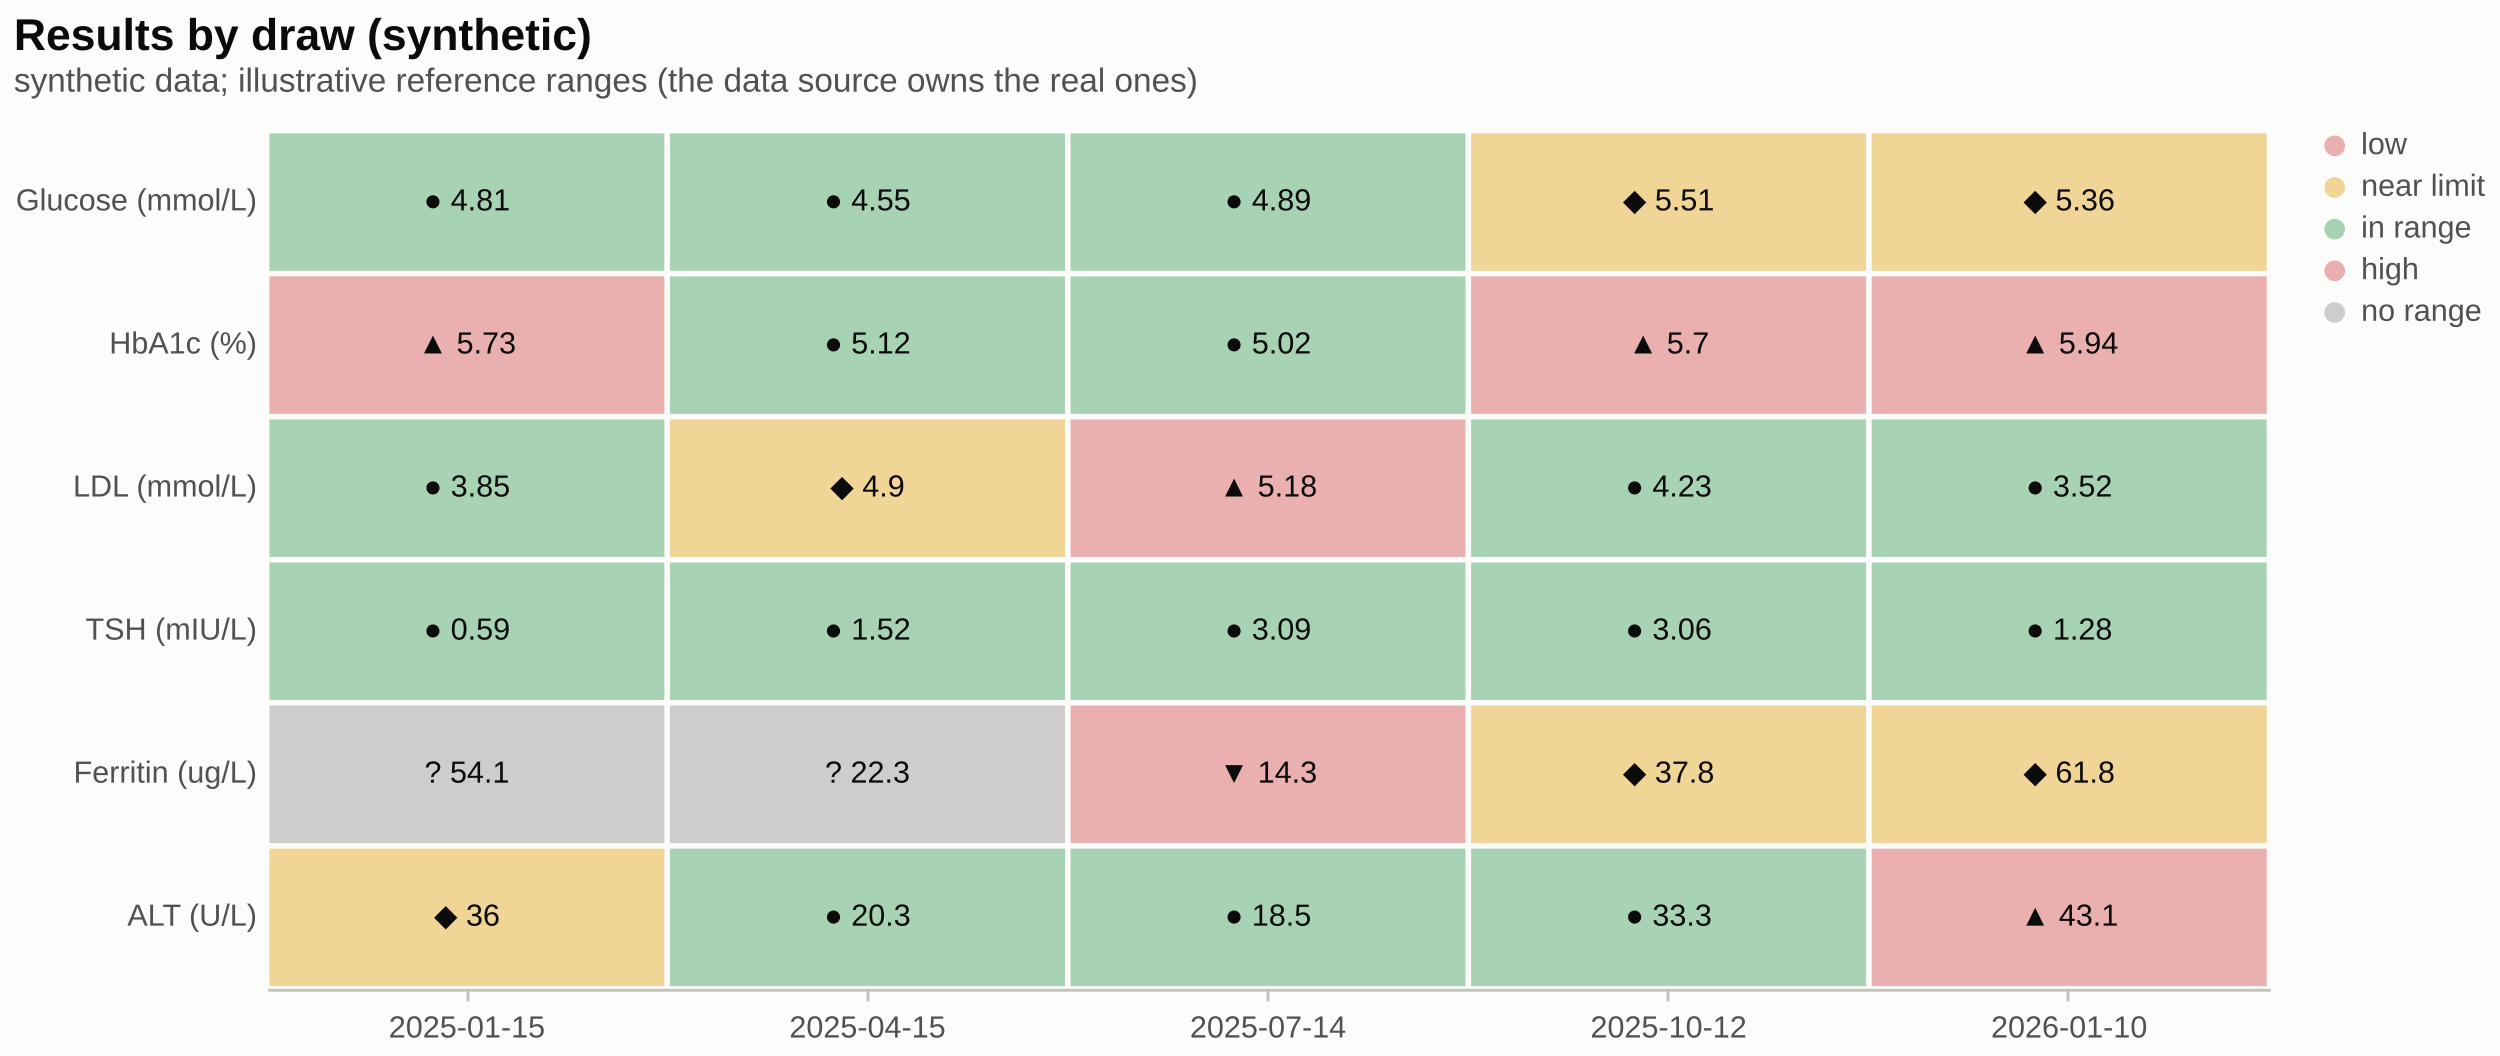
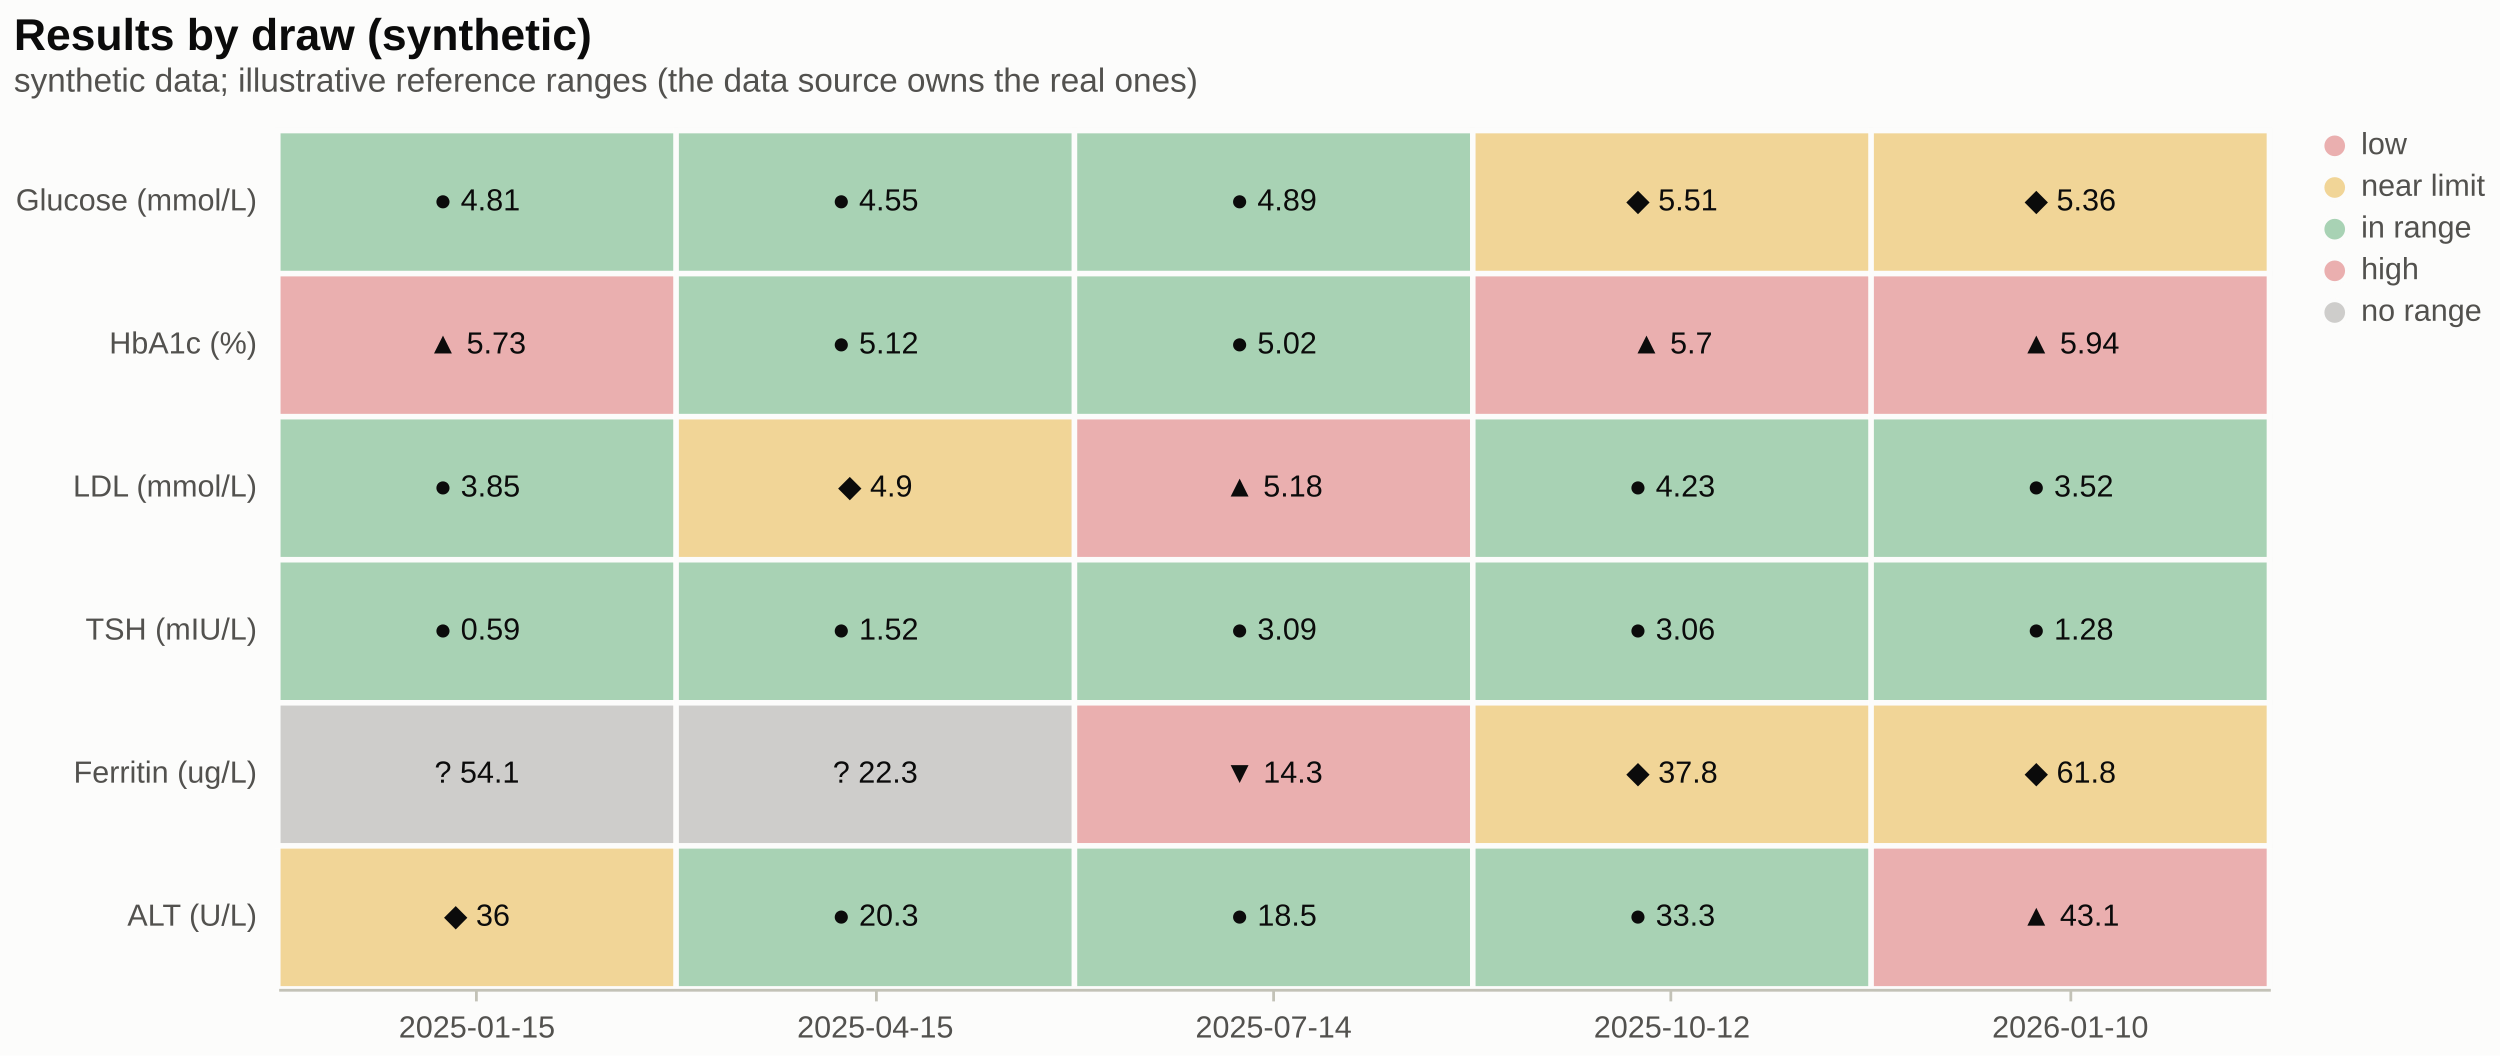
<svg xmlns="http://www.w3.org/2000/svg" width="900" height="380" viewBox="0 0 900 380" font-family="Arial, Liberation Sans, sans-serif">
  <defs>
    <clipPath id="clip-main">
-       <rect x="96" y="47" width="721" height="309" />
+       <rect x="100" y="47" width="717" height="309" />
    </clipPath>
  </defs>
  <rect width="100%" height="100%" fill="#fcfcfb" />
  <g>
-     <rect x="96" y="47" width="144.2" height="51.5" fill="#2b9348" stroke="#fcfcfb" opacity="0.4" stroke-width="2" />
-     <rect x="96" y="98.5" width="144.2" height="51.5" fill="#d03b3b" stroke="#fcfcfb" opacity="0.4" stroke-width="2" />
-     <rect x="96" y="150" width="144.2" height="51.5" fill="#2b9348" stroke="#fcfcfb" opacity="0.4" stroke-width="2" />
-     <rect x="96" y="201.5" width="144.2" height="51.5" fill="#2b9348" stroke="#fcfcfb" opacity="0.4" stroke-width="2" />
-     <rect x="96" y="253" width="144.2" height="51.5" fill="#898781" stroke="#fcfcfb" opacity="0.4" stroke-width="2" />
-     <rect x="96" y="304.5" width="144.2" height="51.5" fill="#e09a00" stroke="#fcfcfb" opacity="0.4" stroke-width="2" />
-     <rect x="240.2" y="47" width="144.2" height="51.5" fill="#2b9348" stroke="#fcfcfb" opacity="0.4" stroke-width="2" />
-     <rect x="240.2" y="98.5" width="144.2" height="51.5" fill="#2b9348" stroke="#fcfcfb" opacity="0.4" stroke-width="2" />
-     <rect x="240.2" y="150" width="144.2" height="51.5" fill="#e09a00" stroke="#fcfcfb" opacity="0.4" stroke-width="2" />
-     <rect x="240.2" y="201.5" width="144.2" height="51.5" fill="#2b9348" stroke="#fcfcfb" opacity="0.4" stroke-width="2" />
-     <rect x="240.2" y="253" width="144.2" height="51.5" fill="#898781" stroke="#fcfcfb" opacity="0.4" stroke-width="2" />
-     <rect x="240.2" y="304.5" width="144.2" height="51.5" fill="#2b9348" stroke="#fcfcfb" opacity="0.4" stroke-width="2" />
-     <rect x="384.4" y="47" width="144.2" height="51.5" fill="#2b9348" stroke="#fcfcfb" opacity="0.4" stroke-width="2" />
-     <rect x="384.4" y="98.5" width="144.2" height="51.5" fill="#2b9348" stroke="#fcfcfb" opacity="0.4" stroke-width="2" />
-     <rect x="384.4" y="150" width="144.2" height="51.5" fill="#d03b3b" stroke="#fcfcfb" opacity="0.4" stroke-width="2" />
-     <rect x="384.4" y="201.5" width="144.2" height="51.5" fill="#2b9348" stroke="#fcfcfb" opacity="0.4" stroke-width="2" />
-     <rect x="384.4" y="253" width="144.2" height="51.5" fill="#d03b3b" stroke="#fcfcfb" opacity="0.4" stroke-width="2" />
-     <rect x="384.4" y="304.5" width="144.2" height="51.5" fill="#2b9348" stroke="#fcfcfb" opacity="0.4" stroke-width="2" />
-     <rect x="528.6" y="47" width="144.2" height="51.5" fill="#e09a00" stroke="#fcfcfb" opacity="0.4" stroke-width="2" />
-     <rect x="528.6" y="98.5" width="144.2" height="51.5" fill="#d03b3b" stroke="#fcfcfb" opacity="0.4" stroke-width="2" />
-     <rect x="528.6" y="150" width="144.2" height="51.5" fill="#2b9348" stroke="#fcfcfb" opacity="0.4" stroke-width="2" />
-     <rect x="528.6" y="201.5" width="144.2" height="51.5" fill="#2b9348" stroke="#fcfcfb" opacity="0.4" stroke-width="2" />
-     <rect x="528.6" y="253" width="144.2" height="51.5" fill="#e09a00" stroke="#fcfcfb" opacity="0.4" stroke-width="2" />
-     <rect x="528.6" y="304.5" width="144.2" height="51.5" fill="#2b9348" stroke="#fcfcfb" opacity="0.4" stroke-width="2" />
-     <rect x="672.8" y="47" width="144.2" height="51.5" fill="#e09a00" stroke="#fcfcfb" opacity="0.4" stroke-width="2" />
-     <rect x="672.8" y="98.5" width="144.2" height="51.5" fill="#d03b3b" stroke="#fcfcfb" opacity="0.4" stroke-width="2" />
-     <rect x="672.8" y="150" width="144.2" height="51.5" fill="#2b9348" stroke="#fcfcfb" opacity="0.4" stroke-width="2" />
-     <rect x="672.8" y="201.5" width="144.2" height="51.5" fill="#2b9348" stroke="#fcfcfb" opacity="0.4" stroke-width="2" />
-     <rect x="672.8" y="253" width="144.2" height="51.5" fill="#e09a00" stroke="#fcfcfb" opacity="0.4" stroke-width="2" />
-     <rect x="672.8" y="304.5" width="144.2" height="51.5" fill="#d03b3b" stroke="#fcfcfb" opacity="0.4" stroke-width="2" />
-     <text x="168.1" y="75.75" font-size="11" fill="#0b0b0b" text-anchor="middle">● 4.81</text>
-     <text x="168.1" y="127.25" font-size="11" fill="#0b0b0b" text-anchor="middle">▲ 5.73</text>
-     <text x="168.1" y="178.75" font-size="11" fill="#0b0b0b" text-anchor="middle">● 3.85</text>
-     <text x="168.1" y="230.25" font-size="11" fill="#0b0b0b" text-anchor="middle">● 0.59</text>
-     <text x="168.1" y="281.75" font-size="11" fill="#0b0b0b" text-anchor="middle">? 54.1</text>
-     <text x="168.1" y="333.25" font-size="11" fill="#0b0b0b" text-anchor="middle">◆ 36</text>
-     <text x="312.3" y="75.75" font-size="11" fill="#0b0b0b" text-anchor="middle">● 4.55</text>
-     <text x="312.3" y="127.25" font-size="11" fill="#0b0b0b" text-anchor="middle">● 5.12</text>
-     <text x="312.3" y="178.75" font-size="11" fill="#0b0b0b" text-anchor="middle">◆ 4.9</text>
-     <text x="312.3" y="230.25" font-size="11" fill="#0b0b0b" text-anchor="middle">● 1.52</text>
-     <text x="312.3" y="281.75" font-size="11" fill="#0b0b0b" text-anchor="middle">? 22.3</text>
-     <text x="312.3" y="333.25" font-size="11" fill="#0b0b0b" text-anchor="middle">● 20.3</text>
-     <text x="456.5" y="75.75" font-size="11" fill="#0b0b0b" text-anchor="middle">● 4.89</text>
-     <text x="456.5" y="127.25" font-size="11" fill="#0b0b0b" text-anchor="middle">● 5.02</text>
-     <text x="456.5" y="178.75" font-size="11" fill="#0b0b0b" text-anchor="middle">▲ 5.18</text>
-     <text x="456.5" y="230.25" font-size="11" fill="#0b0b0b" text-anchor="middle">● 3.09</text>
-     <text x="456.5" y="281.75" font-size="11" fill="#0b0b0b" text-anchor="middle">▼ 14.3</text>
-     <text x="456.5" y="333.25" font-size="11" fill="#0b0b0b" text-anchor="middle">● 18.5</text>
-     <text x="600.7" y="75.75" font-size="11" fill="#0b0b0b" text-anchor="middle">◆ 5.51</text>
-     <text x="600.7" y="127.25" font-size="11" fill="#0b0b0b" text-anchor="middle">▲ 5.7</text>
-     <text x="600.7" y="178.75" font-size="11" fill="#0b0b0b" text-anchor="middle">● 4.23</text>
-     <text x="600.7" y="230.25" font-size="11" fill="#0b0b0b" text-anchor="middle">● 3.06</text>
-     <text x="600.7" y="281.75" font-size="11" fill="#0b0b0b" text-anchor="middle">◆ 37.8</text>
-     <text x="600.7" y="333.25" font-size="11" fill="#0b0b0b" text-anchor="middle">● 33.3</text>
-     <text x="744.9" y="75.75" font-size="11" fill="#0b0b0b" text-anchor="middle">◆ 5.36</text>
-     <text x="744.9" y="127.25" font-size="11" fill="#0b0b0b" text-anchor="middle">▲ 5.94</text>
-     <text x="744.9" y="178.75" font-size="11" fill="#0b0b0b" text-anchor="middle">● 3.52</text>
-     <text x="744.9" y="230.25" font-size="11" fill="#0b0b0b" text-anchor="middle">● 1.28</text>
-     <text x="744.9" y="281.75" font-size="11" fill="#0b0b0b" text-anchor="middle">◆ 61.8</text>
-     <text x="744.9" y="333.25" font-size="11" fill="#0b0b0b" text-anchor="middle">▲ 43.1</text>
+     <rect x="100" y="47" width="143.4" height="51.5" fill="#2b9348" stroke="#fcfcfb" opacity="0.4" stroke-width="2" />
+     <rect x="100" y="98.5" width="143.4" height="51.5" fill="#d03b3b" stroke="#fcfcfb" opacity="0.4" stroke-width="2" />
+     <rect x="100" y="150" width="143.4" height="51.5" fill="#2b9348" stroke="#fcfcfb" opacity="0.4" stroke-width="2" />
+     <rect x="100" y="201.5" width="143.4" height="51.5" fill="#2b9348" stroke="#fcfcfb" opacity="0.4" stroke-width="2" />
+     <rect x="100" y="253" width="143.4" height="51.5" fill="#898781" stroke="#fcfcfb" opacity="0.4" stroke-width="2" />
+     <rect x="100" y="304.5" width="143.4" height="51.5" fill="#e09a00" stroke="#fcfcfb" opacity="0.4" stroke-width="2" />
+     <rect x="243.4" y="47" width="143.4" height="51.5" fill="#2b9348" stroke="#fcfcfb" opacity="0.4" stroke-width="2" />
+     <rect x="243.4" y="98.5" width="143.4" height="51.5" fill="#2b9348" stroke="#fcfcfb" opacity="0.4" stroke-width="2" />
+     <rect x="243.4" y="150" width="143.4" height="51.5" fill="#e09a00" stroke="#fcfcfb" opacity="0.4" stroke-width="2" />
+     <rect x="243.4" y="201.5" width="143.4" height="51.5" fill="#2b9348" stroke="#fcfcfb" opacity="0.4" stroke-width="2" />
+     <rect x="243.4" y="253" width="143.4" height="51.5" fill="#898781" stroke="#fcfcfb" opacity="0.4" stroke-width="2" />
+     <rect x="243.4" y="304.5" width="143.4" height="51.5" fill="#2b9348" stroke="#fcfcfb" opacity="0.4" stroke-width="2" />
+     <rect x="386.8" y="47" width="143.4" height="51.5" fill="#2b9348" stroke="#fcfcfb" opacity="0.4" stroke-width="2" />
+     <rect x="386.8" y="98.5" width="143.4" height="51.5" fill="#2b9348" stroke="#fcfcfb" opacity="0.4" stroke-width="2" />
+     <rect x="386.8" y="150" width="143.4" height="51.5" fill="#d03b3b" stroke="#fcfcfb" opacity="0.4" stroke-width="2" />
+     <rect x="386.8" y="201.5" width="143.4" height="51.5" fill="#2b9348" stroke="#fcfcfb" opacity="0.4" stroke-width="2" />
+     <rect x="386.8" y="253" width="143.4" height="51.5" fill="#d03b3b" stroke="#fcfcfb" opacity="0.4" stroke-width="2" />
+     <rect x="386.8" y="304.5" width="143.4" height="51.5" fill="#2b9348" stroke="#fcfcfb" opacity="0.4" stroke-width="2" />
+     <rect x="530.2" y="47" width="143.4" height="51.5" fill="#e09a00" stroke="#fcfcfb" opacity="0.4" stroke-width="2" />
+     <rect x="530.2" y="98.5" width="143.4" height="51.5" fill="#d03b3b" stroke="#fcfcfb" opacity="0.4" stroke-width="2" />
+     <rect x="530.2" y="150" width="143.4" height="51.5" fill="#2b9348" stroke="#fcfcfb" opacity="0.4" stroke-width="2" />
+     <rect x="530.2" y="201.5" width="143.4" height="51.5" fill="#2b9348" stroke="#fcfcfb" opacity="0.4" stroke-width="2" />
+     <rect x="530.2" y="253" width="143.4" height="51.5" fill="#e09a00" stroke="#fcfcfb" opacity="0.4" stroke-width="2" />
+     <rect x="530.2" y="304.5" width="143.4" height="51.5" fill="#2b9348" stroke="#fcfcfb" opacity="0.4" stroke-width="2" />
+     <rect x="673.6" y="47" width="143.4" height="51.5" fill="#e09a00" stroke="#fcfcfb" opacity="0.4" stroke-width="2" />
+     <rect x="673.6" y="98.5" width="143.4" height="51.5" fill="#d03b3b" stroke="#fcfcfb" opacity="0.4" stroke-width="2" />
+     <rect x="673.6" y="150" width="143.4" height="51.5" fill="#2b9348" stroke="#fcfcfb" opacity="0.4" stroke-width="2" />
+     <rect x="673.6" y="201.5" width="143.4" height="51.5" fill="#2b9348" stroke="#fcfcfb" opacity="0.4" stroke-width="2" />
+     <rect x="673.6" y="253" width="143.4" height="51.5" fill="#e09a00" stroke="#fcfcfb" opacity="0.4" stroke-width="2" />
+     <rect x="673.6" y="304.5" width="143.4" height="51.5" fill="#d03b3b" stroke="#fcfcfb" opacity="0.4" stroke-width="2" />
+     <text x="171.7" y="75.75" font-size="11" fill="#0b0b0b" text-anchor="middle">● 4.81</text>
+     <text x="171.7" y="127.25" font-size="11" fill="#0b0b0b" text-anchor="middle">▲ 5.73</text>
+     <text x="171.7" y="178.75" font-size="11" fill="#0b0b0b" text-anchor="middle">● 3.85</text>
+     <text x="171.7" y="230.25" font-size="11" fill="#0b0b0b" text-anchor="middle">● 0.59</text>
+     <text x="171.7" y="281.75" font-size="11" fill="#0b0b0b" text-anchor="middle">? 54.1</text>
+     <text x="171.7" y="333.25" font-size="11" fill="#0b0b0b" text-anchor="middle">◆ 36</text>
+     <text x="315.1" y="75.75" font-size="11" fill="#0b0b0b" text-anchor="middle">● 4.55</text>
+     <text x="315.1" y="127.25" font-size="11" fill="#0b0b0b" text-anchor="middle">● 5.12</text>
+     <text x="315.1" y="178.75" font-size="11" fill="#0b0b0b" text-anchor="middle">◆ 4.9</text>
+     <text x="315.1" y="230.25" font-size="11" fill="#0b0b0b" text-anchor="middle">● 1.52</text>
+     <text x="315.1" y="281.75" font-size="11" fill="#0b0b0b" text-anchor="middle">? 22.3</text>
+     <text x="315.1" y="333.25" font-size="11" fill="#0b0b0b" text-anchor="middle">● 20.3</text>
+     <text x="458.5" y="75.75" font-size="11" fill="#0b0b0b" text-anchor="middle">● 4.89</text>
+     <text x="458.5" y="127.25" font-size="11" fill="#0b0b0b" text-anchor="middle">● 5.02</text>
+     <text x="458.5" y="178.75" font-size="11" fill="#0b0b0b" text-anchor="middle">▲ 5.18</text>
+     <text x="458.5" y="230.25" font-size="11" fill="#0b0b0b" text-anchor="middle">● 3.09</text>
+     <text x="458.5" y="281.75" font-size="11" fill="#0b0b0b" text-anchor="middle">▼ 14.3</text>
+     <text x="458.5" y="333.25" font-size="11" fill="#0b0b0b" text-anchor="middle">● 18.5</text>
+     <text x="601.9" y="75.75" font-size="11" fill="#0b0b0b" text-anchor="middle">◆ 5.51</text>
+     <text x="601.9" y="127.25" font-size="11" fill="#0b0b0b" text-anchor="middle">▲ 5.7</text>
+     <text x="601.9" y="178.75" font-size="11" fill="#0b0b0b" text-anchor="middle">● 4.23</text>
+     <text x="601.9" y="230.25" font-size="11" fill="#0b0b0b" text-anchor="middle">● 3.06</text>
+     <text x="601.9" y="281.75" font-size="11" fill="#0b0b0b" text-anchor="middle">◆ 37.8</text>
+     <text x="601.9" y="333.25" font-size="11" fill="#0b0b0b" text-anchor="middle">● 33.3</text>
+     <text x="745.3" y="75.75" font-size="11" fill="#0b0b0b" text-anchor="middle">◆ 5.36</text>
+     <text x="745.3" y="127.25" font-size="11" fill="#0b0b0b" text-anchor="middle">▲ 5.94</text>
+     <text x="745.3" y="178.75" font-size="11" fill="#0b0b0b" text-anchor="middle">● 3.52</text>
+     <text x="745.3" y="230.25" font-size="11" fill="#0b0b0b" text-anchor="middle">● 1.28</text>
+     <text x="745.3" y="281.75" font-size="11" fill="#0b0b0b" text-anchor="middle">◆ 61.8</text>
+     <text x="745.3" y="333.25" font-size="11" fill="#0b0b0b" text-anchor="middle">▲ 43.1</text>
  </g>
-   <line x1="96.5" y1="356.5" x2="817.5" y2="356.5" stroke="#c3c2b7" stroke-width="1" />
-   <line x1="168.5" y1="356.5" x2="168.5" y2="360.5" stroke="#c3c2b7" stroke-width="1" />
-   <text x="168.1" y="373.5" font-size="11" fill="#52514e" text-anchor="middle">2025-01-15</text>
-   <line x1="312.5" y1="356.5" x2="312.5" y2="360.5" stroke="#c3c2b7" stroke-width="1" />
-   <text x="312.3" y="373.5" font-size="11" fill="#52514e" text-anchor="middle">2025-04-15</text>
-   <line x1="456.5" y1="356.5" x2="456.5" y2="360.5" stroke="#c3c2b7" stroke-width="1" />
-   <text x="456.5" y="373.5" font-size="11" fill="#52514e" text-anchor="middle">2025-07-14</text>
-   <line x1="600.5" y1="356.5" x2="600.5" y2="360.5" stroke="#c3c2b7" stroke-width="1" />
-   <text x="600.7" y="373.5" font-size="11" fill="#52514e" text-anchor="middle">2025-10-12</text>
-   <line x1="744.5" y1="356.5" x2="744.5" y2="360.5" stroke="#c3c2b7" stroke-width="1" />
-   <text x="744.9" y="373.5" font-size="11" fill="#52514e" text-anchor="middle">2026-01-10</text>
+   <line x1="100.5" y1="356.5" x2="817.5" y2="356.5" stroke="#c3c2b7" stroke-width="1" />
+   <line x1="171.5" y1="356.5" x2="171.5" y2="360.5" stroke="#c3c2b7" stroke-width="1" />
+   <text x="171.7" y="373.5" font-size="11" fill="#52514e" text-anchor="middle">2025-01-15</text>
+   <line x1="315.5" y1="356.5" x2="315.5" y2="360.5" stroke="#c3c2b7" stroke-width="1" />
+   <text x="315.1" y="373.5" font-size="11" fill="#52514e" text-anchor="middle">2025-04-15</text>
+   <line x1="458.5" y1="356.5" x2="458.5" y2="360.5" stroke="#c3c2b7" stroke-width="1" />
+   <text x="458.5" y="373.5" font-size="11" fill="#52514e" text-anchor="middle">2025-07-14</text>
+   <line x1="601.5" y1="356.5" x2="601.5" y2="360.5" stroke="#c3c2b7" stroke-width="1" />
+   <text x="601.9" y="373.5" font-size="11" fill="#52514e" text-anchor="middle">2025-10-12</text>
+   <line x1="745.5" y1="356.5" x2="745.5" y2="360.5" stroke="#c3c2b7" stroke-width="1" />
+   <text x="745.3" y="373.5" font-size="11" fill="#52514e" text-anchor="middle">2026-01-10</text>
  <text x="92.5" y="75.75" font-size="11" fill="#52514e" text-anchor="end">Glucose (mmol/L)</text>
  <text x="92.5" y="127.25" font-size="11" fill="#52514e" text-anchor="end">HbA1c (%)</text>
  <text x="92.5" y="178.75" font-size="11" fill="#52514e" text-anchor="end">LDL (mmol/L)</text>
  <text x="92.5" y="230.25" font-size="11" fill="#52514e" text-anchor="end">TSH (mIU/L)</text>
  <text x="92.5" y="281.75" font-size="11" fill="#52514e" text-anchor="end">Ferritin (ug/L)</text>
  <text x="92.5" y="333.25" font-size="11" fill="#52514e" text-anchor="end">ALT (U/L)</text>
  <circle cx="840.5" cy="52.5" r="4.47" fill="#d03b3b" stroke="#fcfcfb" stroke-width="1.5" opacity="0.4" />
  <text x="850" y="55.5" font-size="11" fill="#52514e" text-anchor="start">low</text>
  <circle cx="840.5" cy="67.5" r="4.47" fill="#e09a00" stroke="#fcfcfb" stroke-width="1.5" opacity="0.4" />
  <text x="850" y="70.5" font-size="11" fill="#52514e" text-anchor="start">near limit</text>
  <circle cx="840.5" cy="82.5" r="4.47" fill="#2b9348" stroke="#fcfcfb" stroke-width="1.5" opacity="0.4" />
  <text x="850" y="85.5" font-size="11" fill="#52514e" text-anchor="start">in range</text>
  <circle cx="840.5" cy="97.5" r="4.47" fill="#d03b3b" stroke="#fcfcfb" stroke-width="1.5" opacity="0.4" />
  <text x="850" y="100.5" font-size="11" fill="#52514e" text-anchor="start">high</text>
  <circle cx="840.5" cy="112.5" r="4.47" fill="#898781" stroke="#fcfcfb" stroke-width="1.5" opacity="0.4" />
  <text x="850" y="115.5" font-size="11" fill="#52514e" text-anchor="start">no range</text>
  <text x="5" y="18" font-size="16" fill="#0b0b0b" font-weight="600" text-anchor="start">Results by draw (synthetic)</text>
  <text x="5" y="33" font-size="12" fill="#52514e" font-weight="normal" text-anchor="start">synthetic data; illustrative reference ranges (the data source owns the real ones)</text>
</svg>
